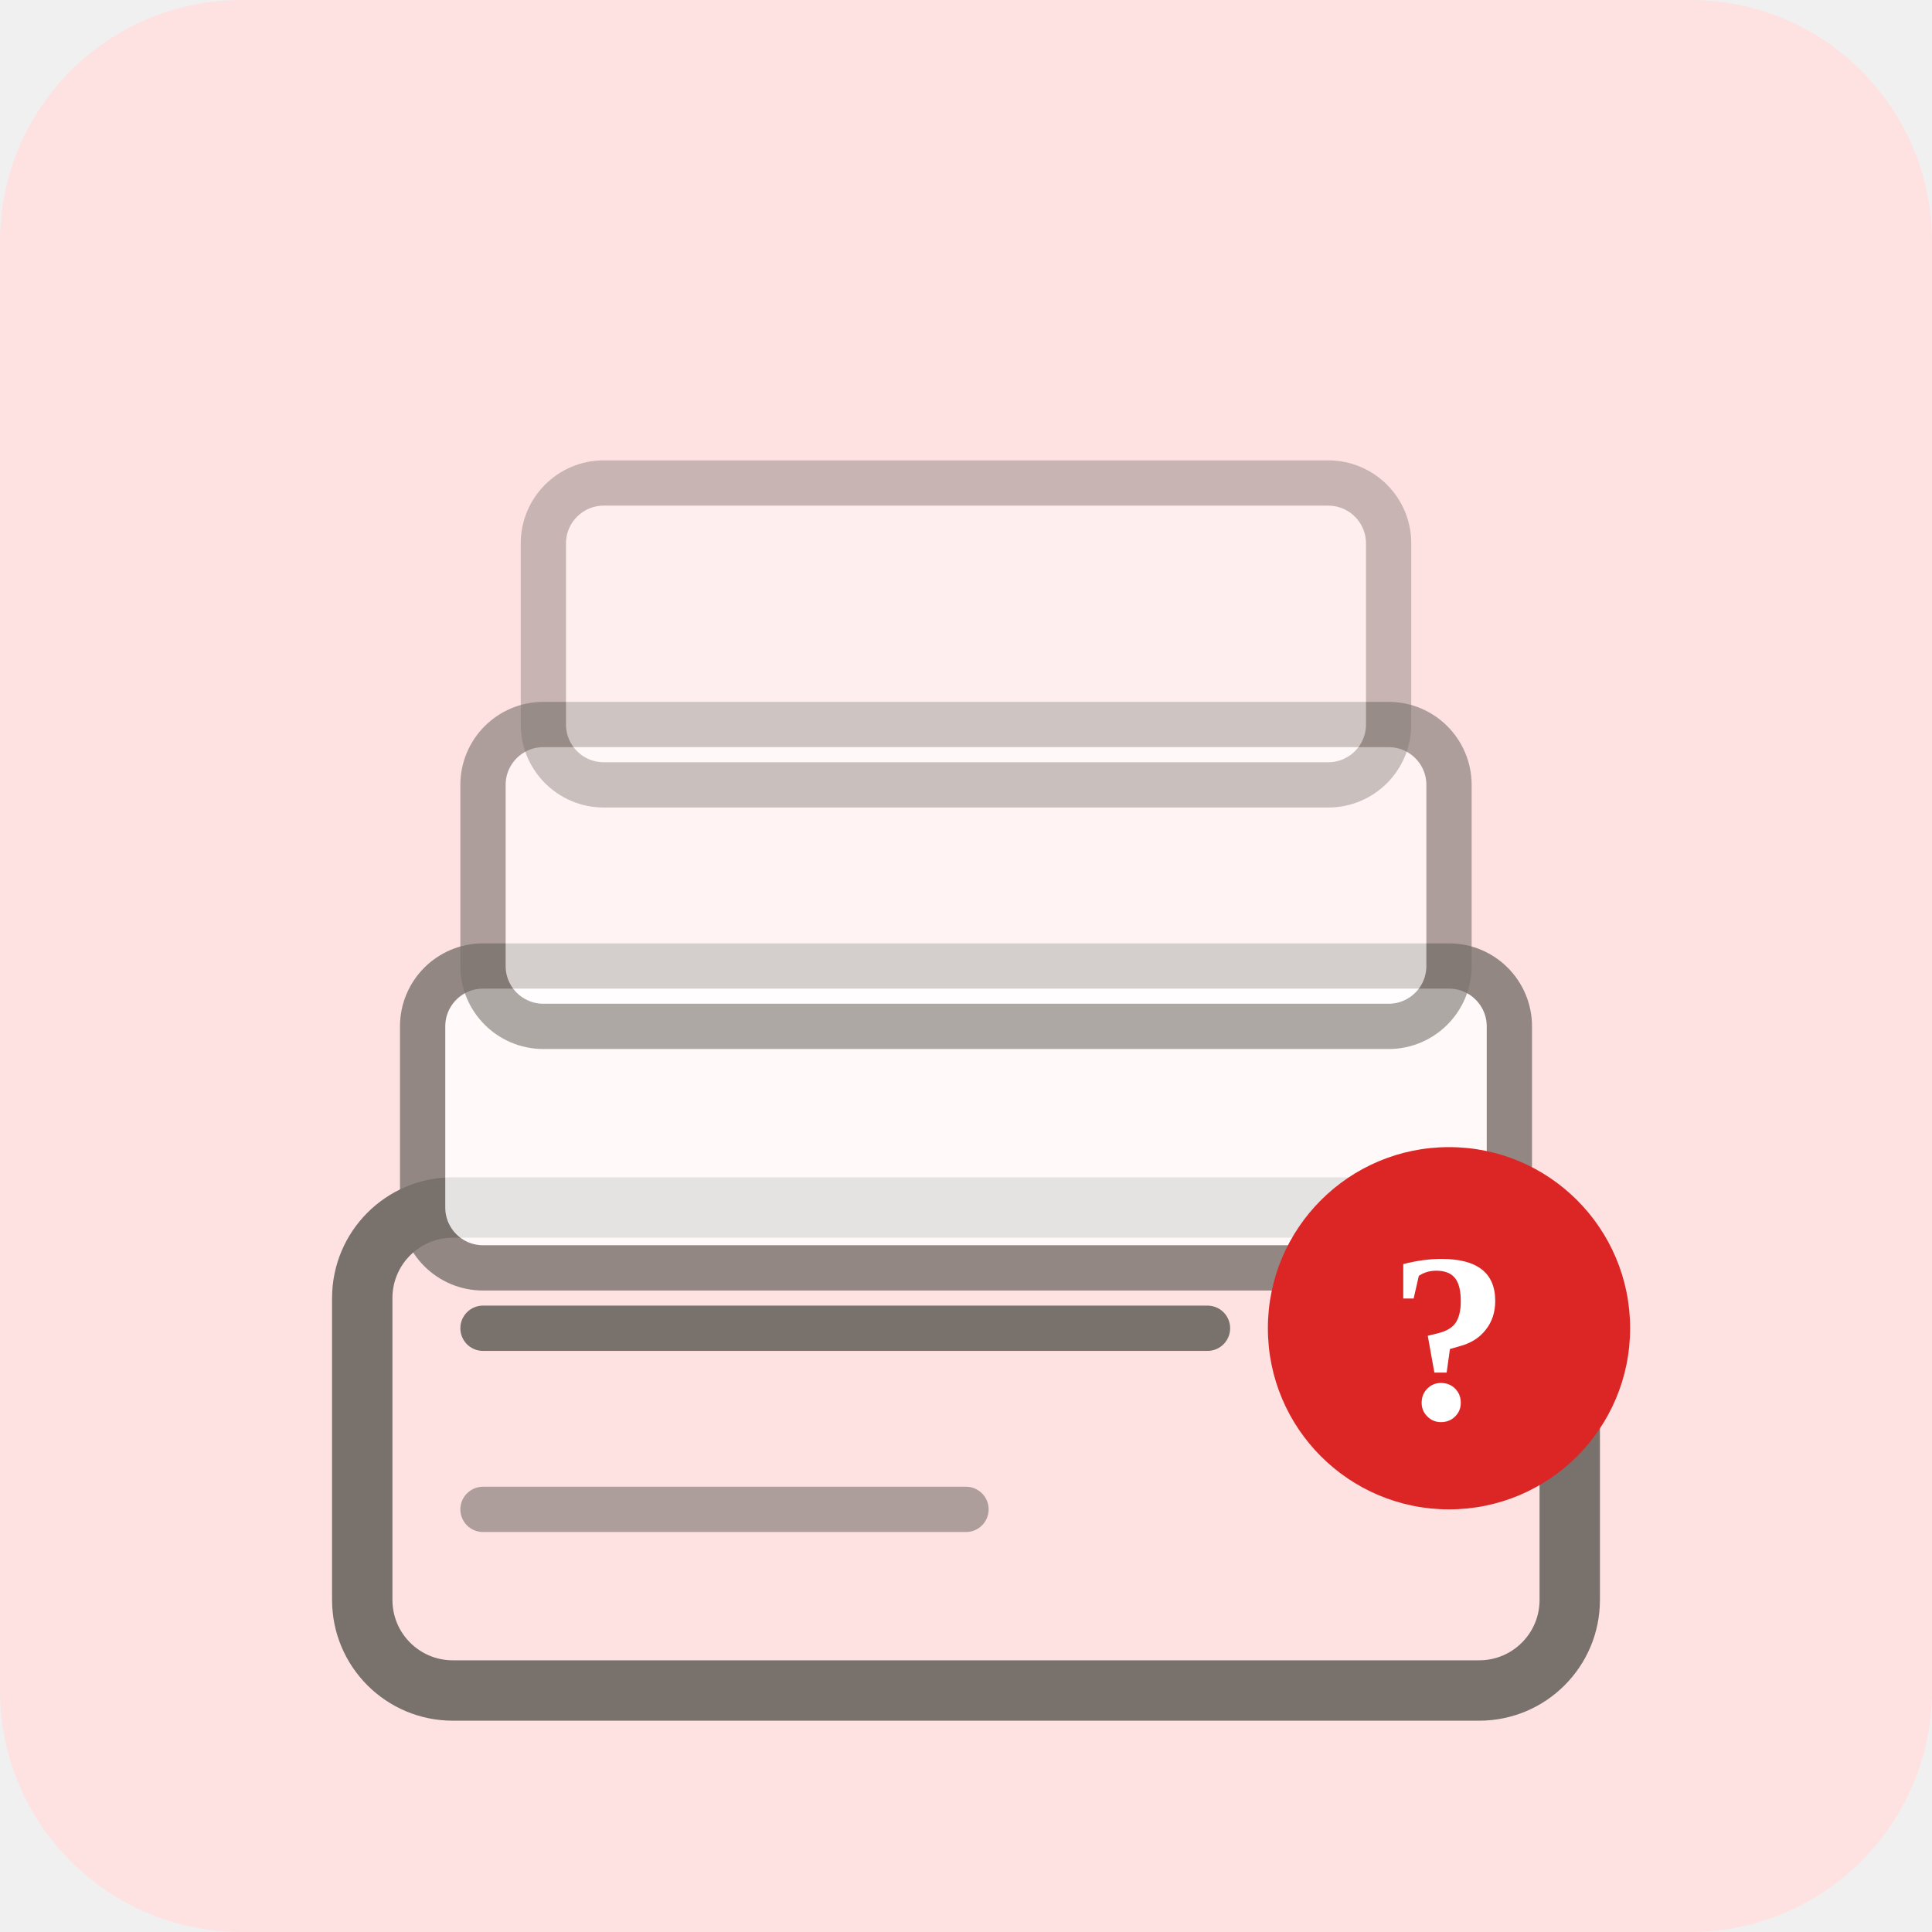
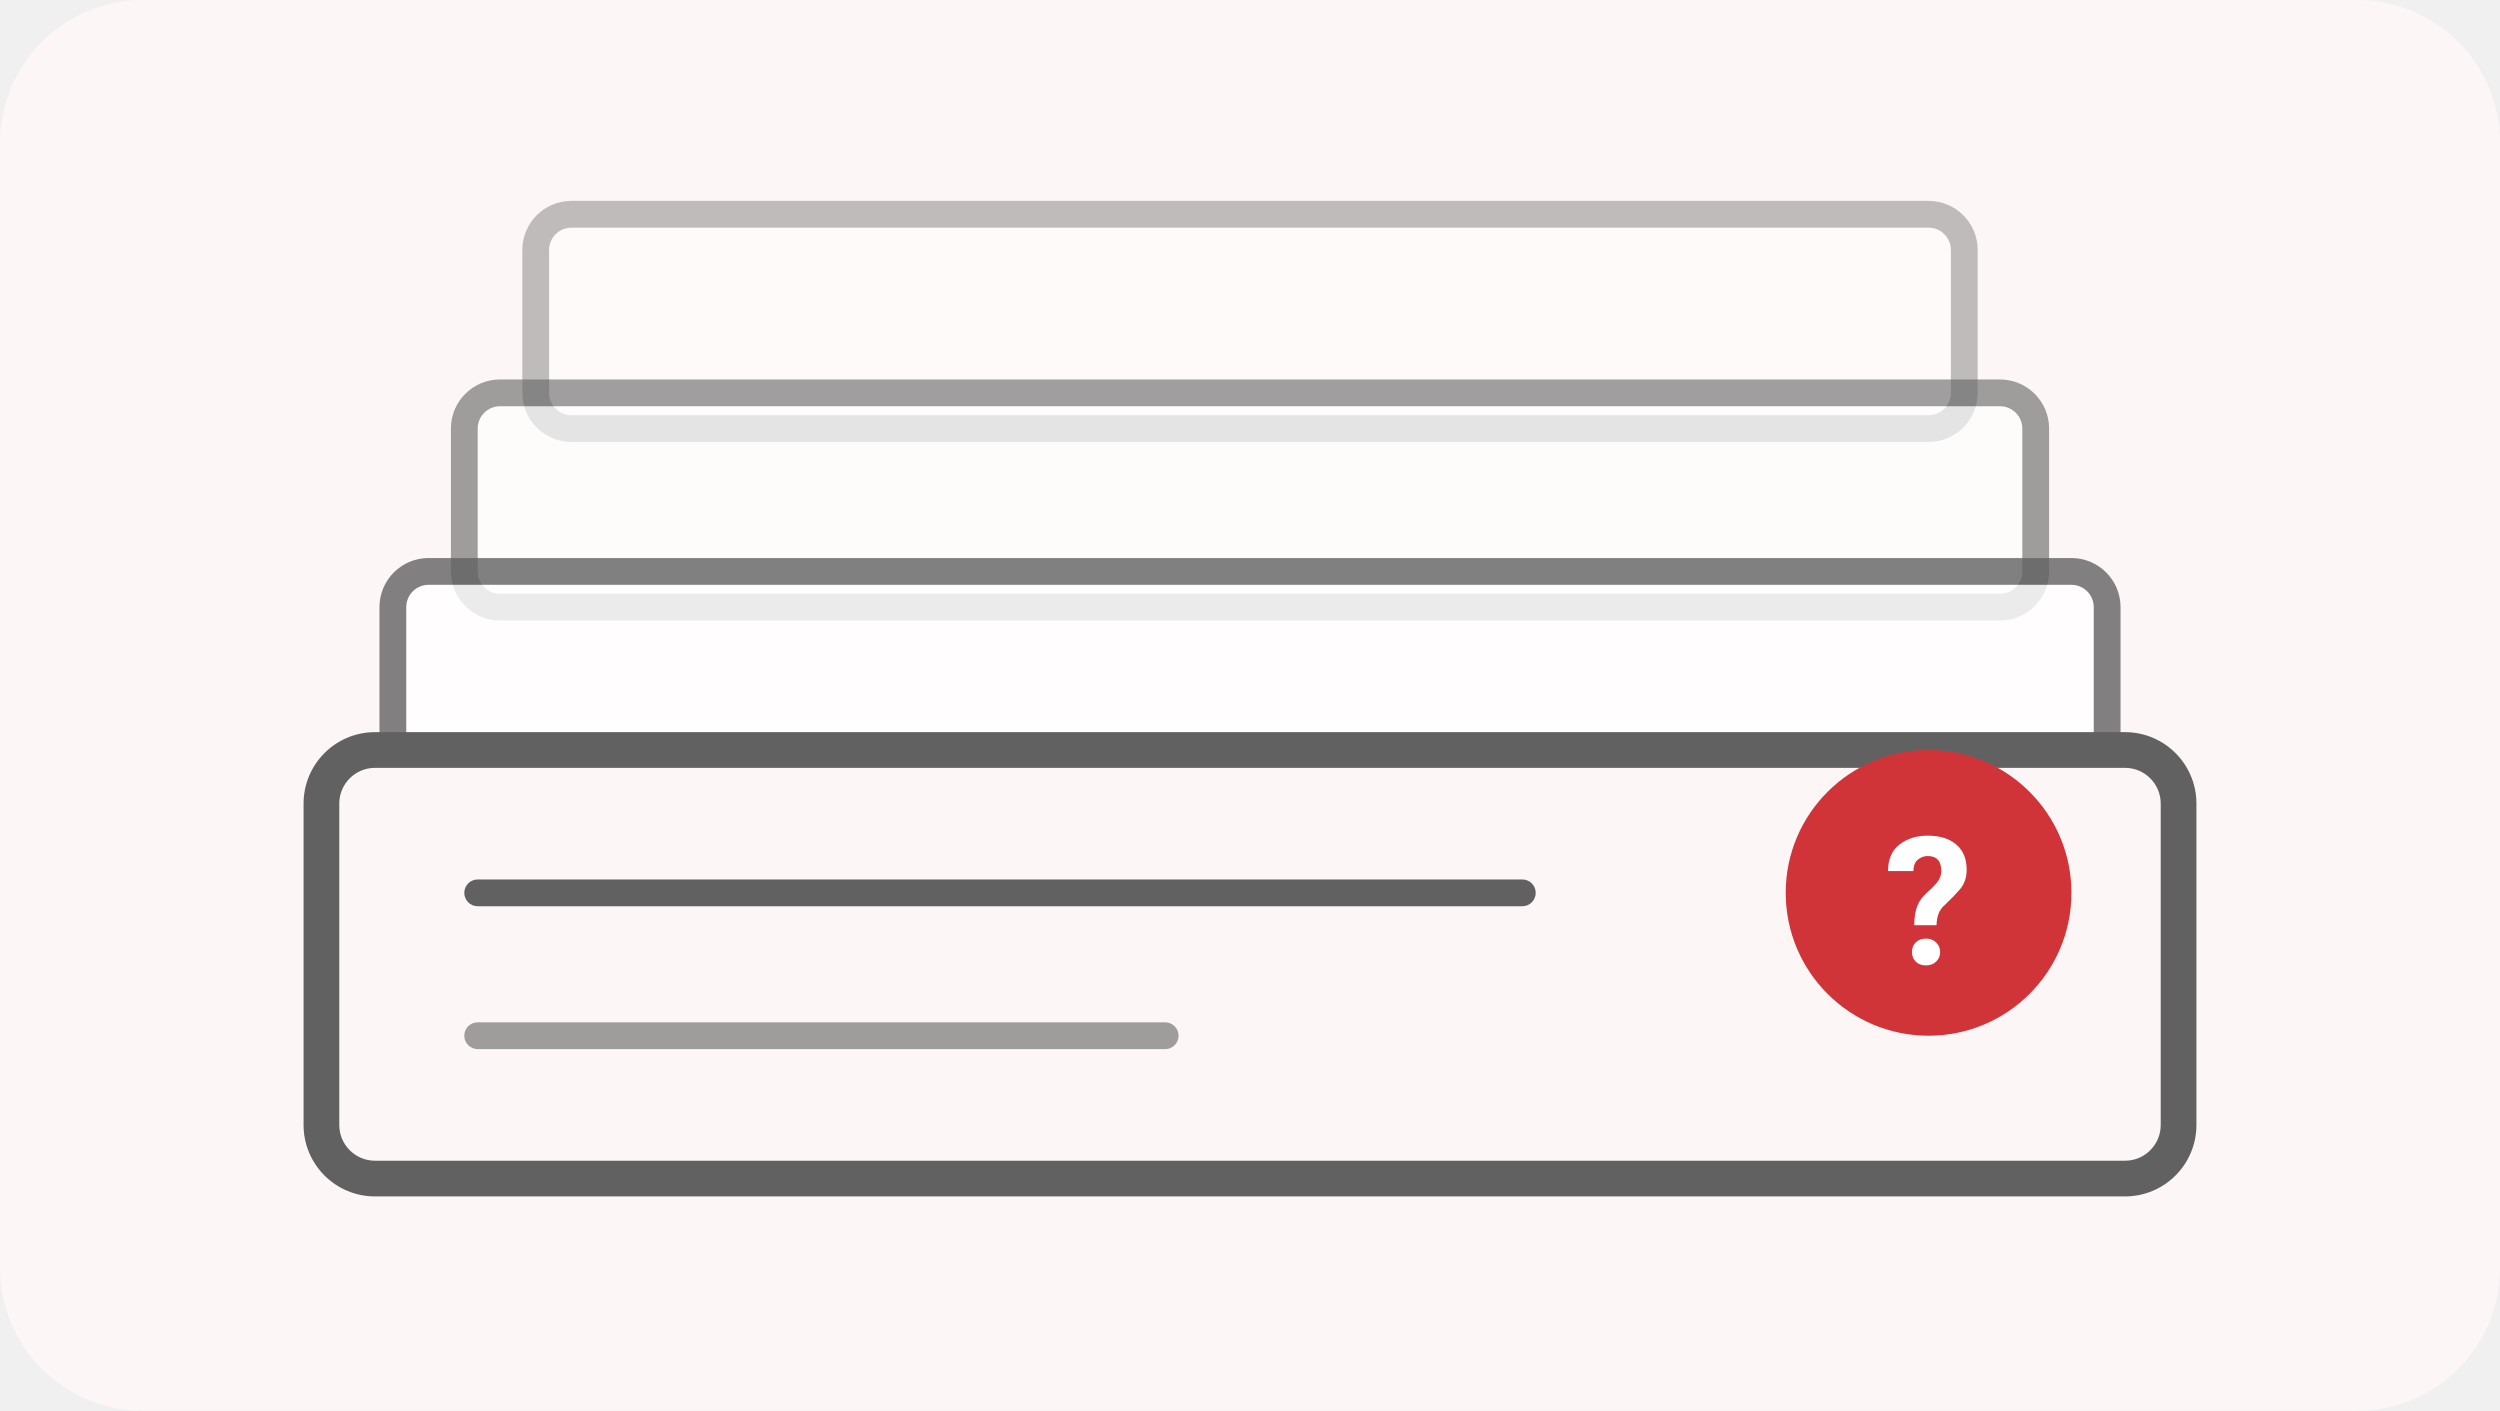
- <svg xmlns="http://www.w3.org/2000/svg" viewBox="0 0 64 64" fill="none">
-   <rect width="64" height="64" rx="8" fill="#FEE2E2" />
-   <rect x="12" y="40" width="40" height="16" rx="3" stroke="#78716C" stroke-width="2" fill="none" />
-   <path d="M16 44h24" stroke="#78716C" stroke-width="1.5" stroke-linecap="round" />
-   <path d="M16 50h16" stroke="#78716C" stroke-width="1.5" stroke-linecap="round" opacity="0.6" />
-   <rect x="14" y="32" width="36" height="10" rx="2" stroke="#78716C" stroke-width="1.5" fill="white" opacity="0.8" />
-   <rect x="16" y="24" width="32" height="10" rx="2" stroke="#78716C" stroke-width="1.5" fill="white" opacity="0.6" />
-   <rect x="18" y="16" width="28" height="10" rx="2" stroke="#78716C" stroke-width="1.5" fill="white" opacity="0.4" />
-   <circle cx="48" cy="44" r="6" fill="#DC2626" />
-   <text x="48" y="47" text-anchor="middle" font-size="8" font-weight="bold" fill="white">?</text>
+ <svg xmlns="http://www.w3.org/2000/svg" viewBox="0 0 140 79" fill="none">
+   <style>
+     .bg { fill: #fdf6f6; }
+     .nf { fill: #616161; }
+     .af { fill: #d13438; }
+     .sf { fill: #ffffff; }
+   </style>
+   <rect class="bg" width="140" height="79" rx="8" />
+   <g opacity="0.4">
+     <rect class="nf" x="29.25" y="11.25" width="81.5" height="13.5" rx="2.75" />
+     <rect class="sf" x="30.75" y="12.75" width="78.5" height="10.5" rx="1.25" />
+   </g>
+   <g opacity="0.6">
+     <rect class="nf" x="25.25" y="21.25" width="89.5" height="13.5" rx="2.75" />
+     <rect class="sf" x="26.75" y="22.75" width="86.5" height="10.5" rx="1.25" />
+   </g>
+   <g opacity="0.8">
+     <rect class="nf" x="21.25" y="31.25" width="97.5" height="13.5" rx="2.75" />
+     <rect class="sf" x="22.75" y="32.75" width="94.5" height="10.5" rx="1.25" />
+   </g>
+   <rect class="nf" x="17" y="41" width="106" height="26" rx="4" />
+   <rect class="bg" x="19" y="43" width="102" height="22" rx="2" />
+   <rect class="nf" x="26" y="49.25" width="60" height="1.5" rx="0.75" />
+   <rect class="nf" x="26" y="57.25" width="40" height="1.5" rx="0.75" opacity="0.6" />
+   <circle class="af" cx="108" cy="50" r="8" />
+   <text x="108" y="54" text-anchor="middle" font-family="'Segoe UI', -apple-system, BlinkMacSystemFont, Roboto, 'Helvetica Neue', sans-serif" font-size="10" font-weight="bold" fill="white">?</text>
</svg>
